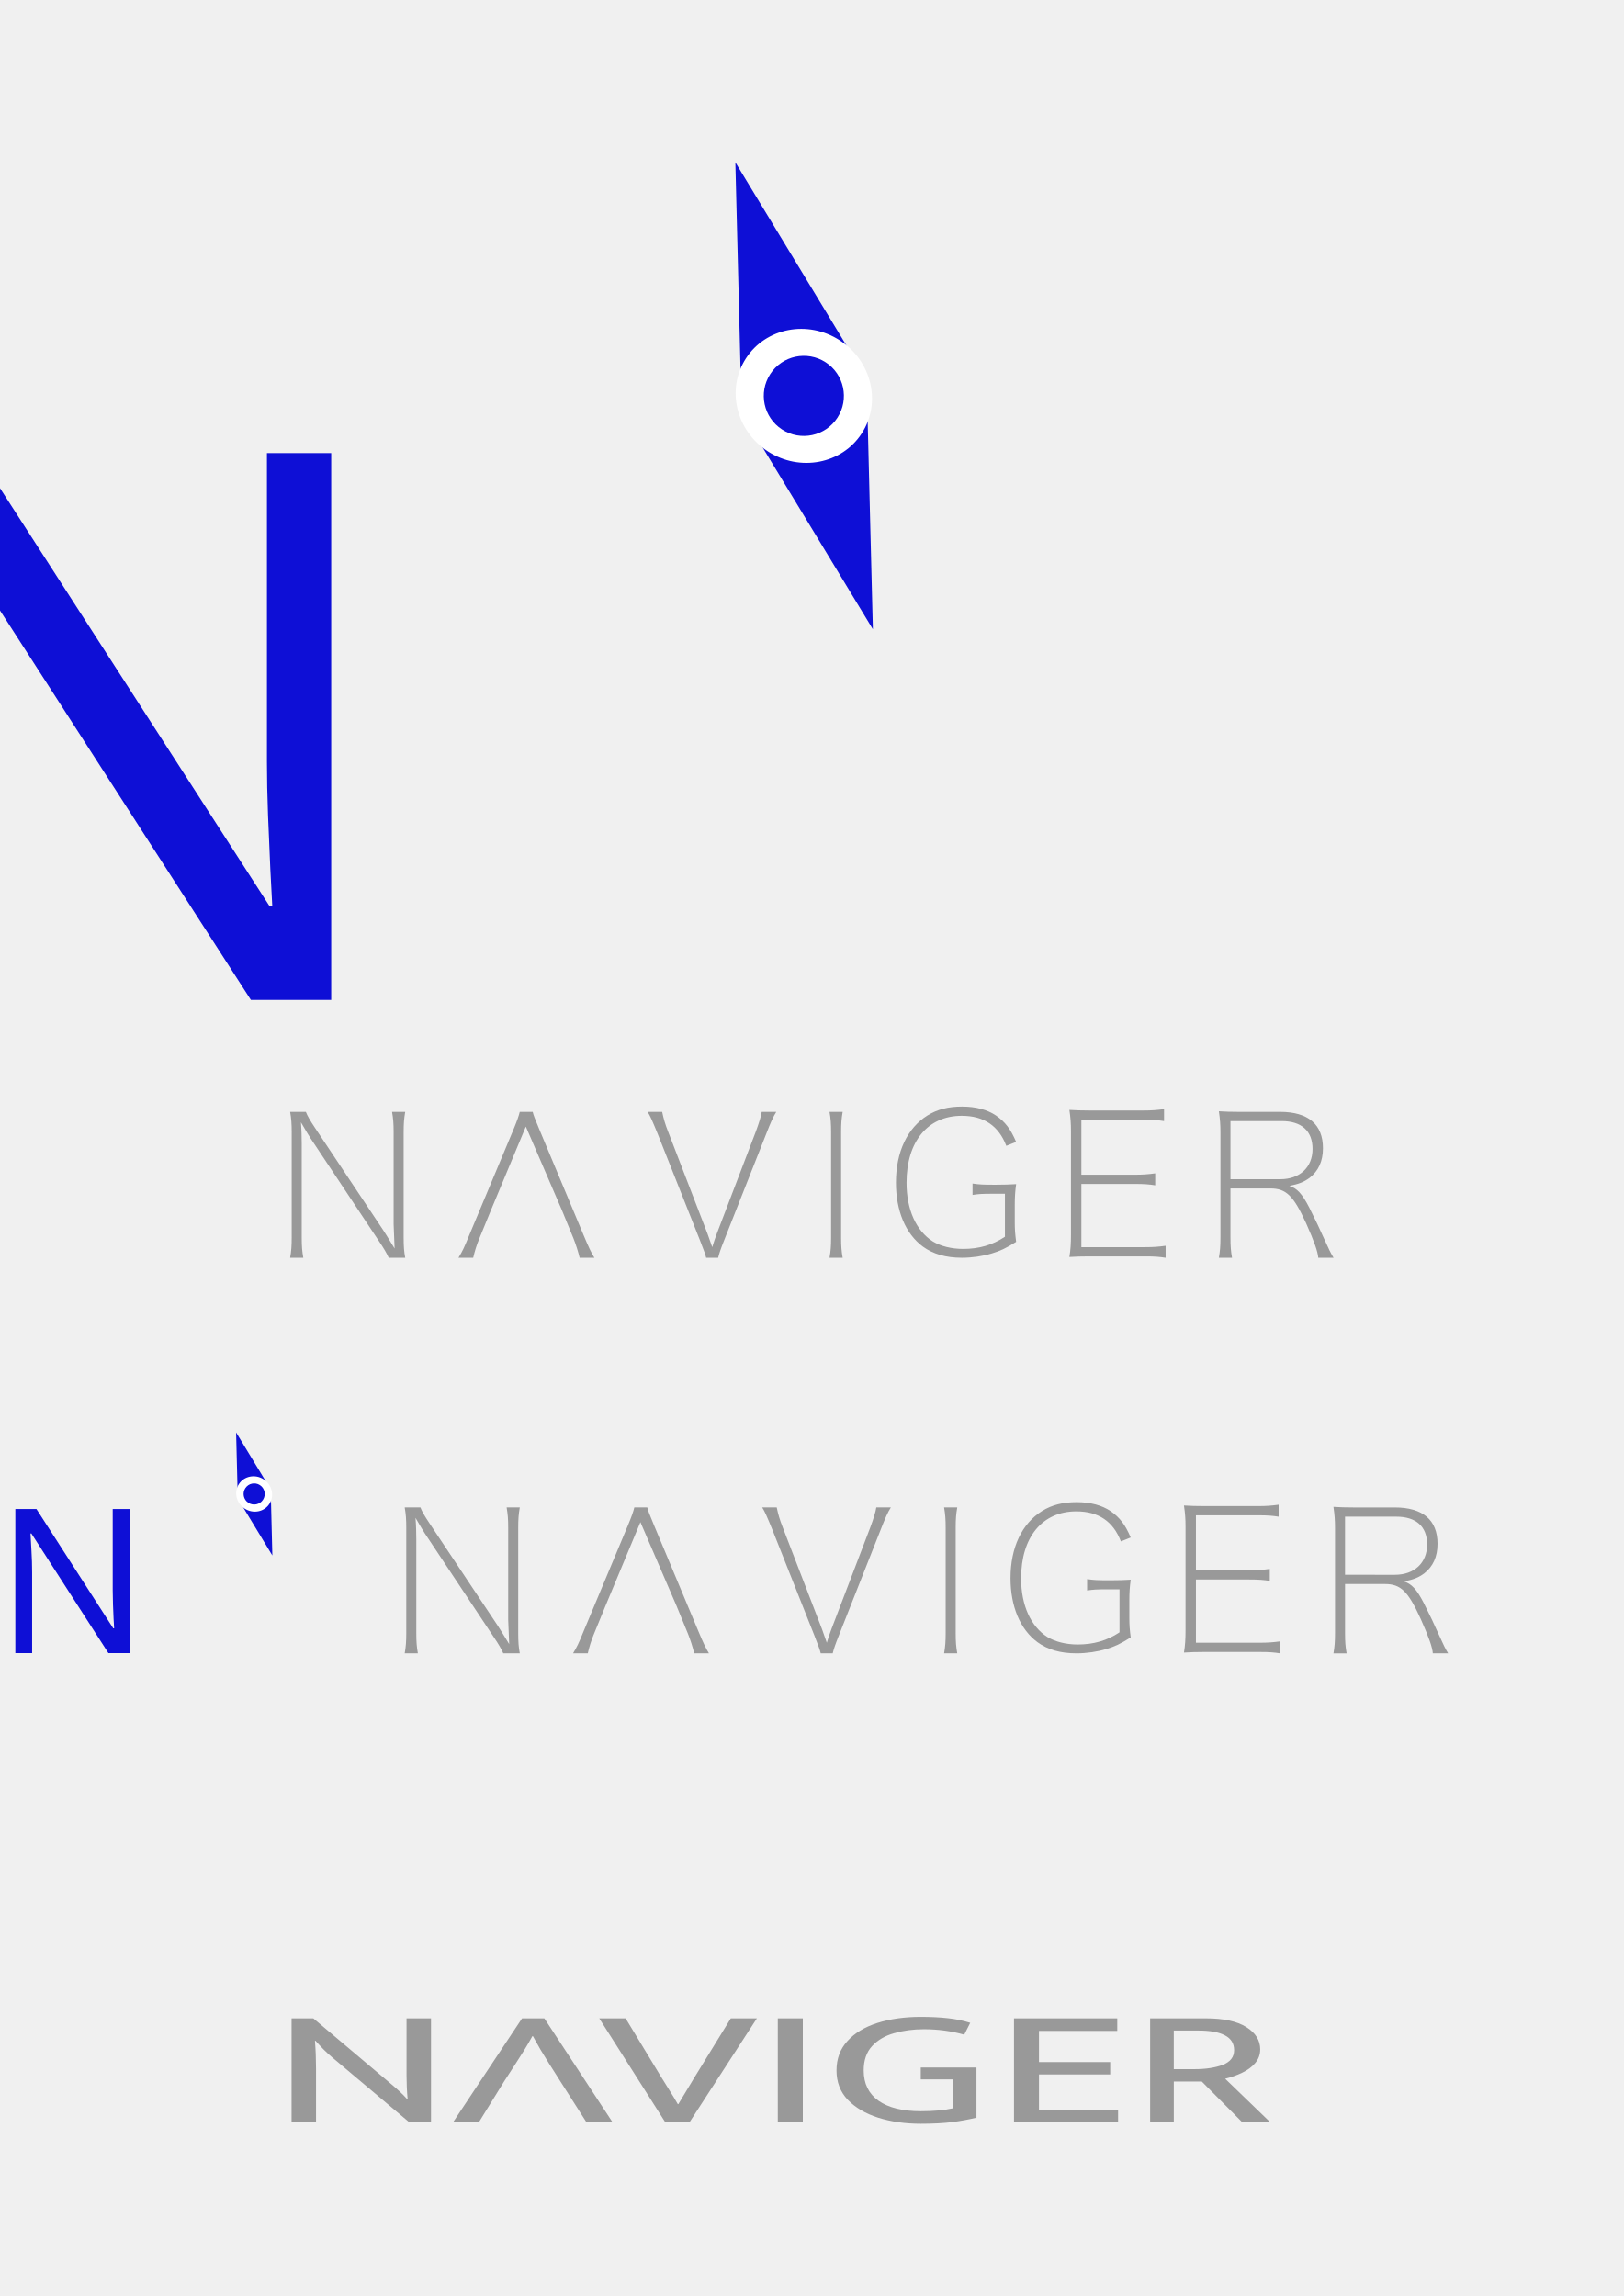
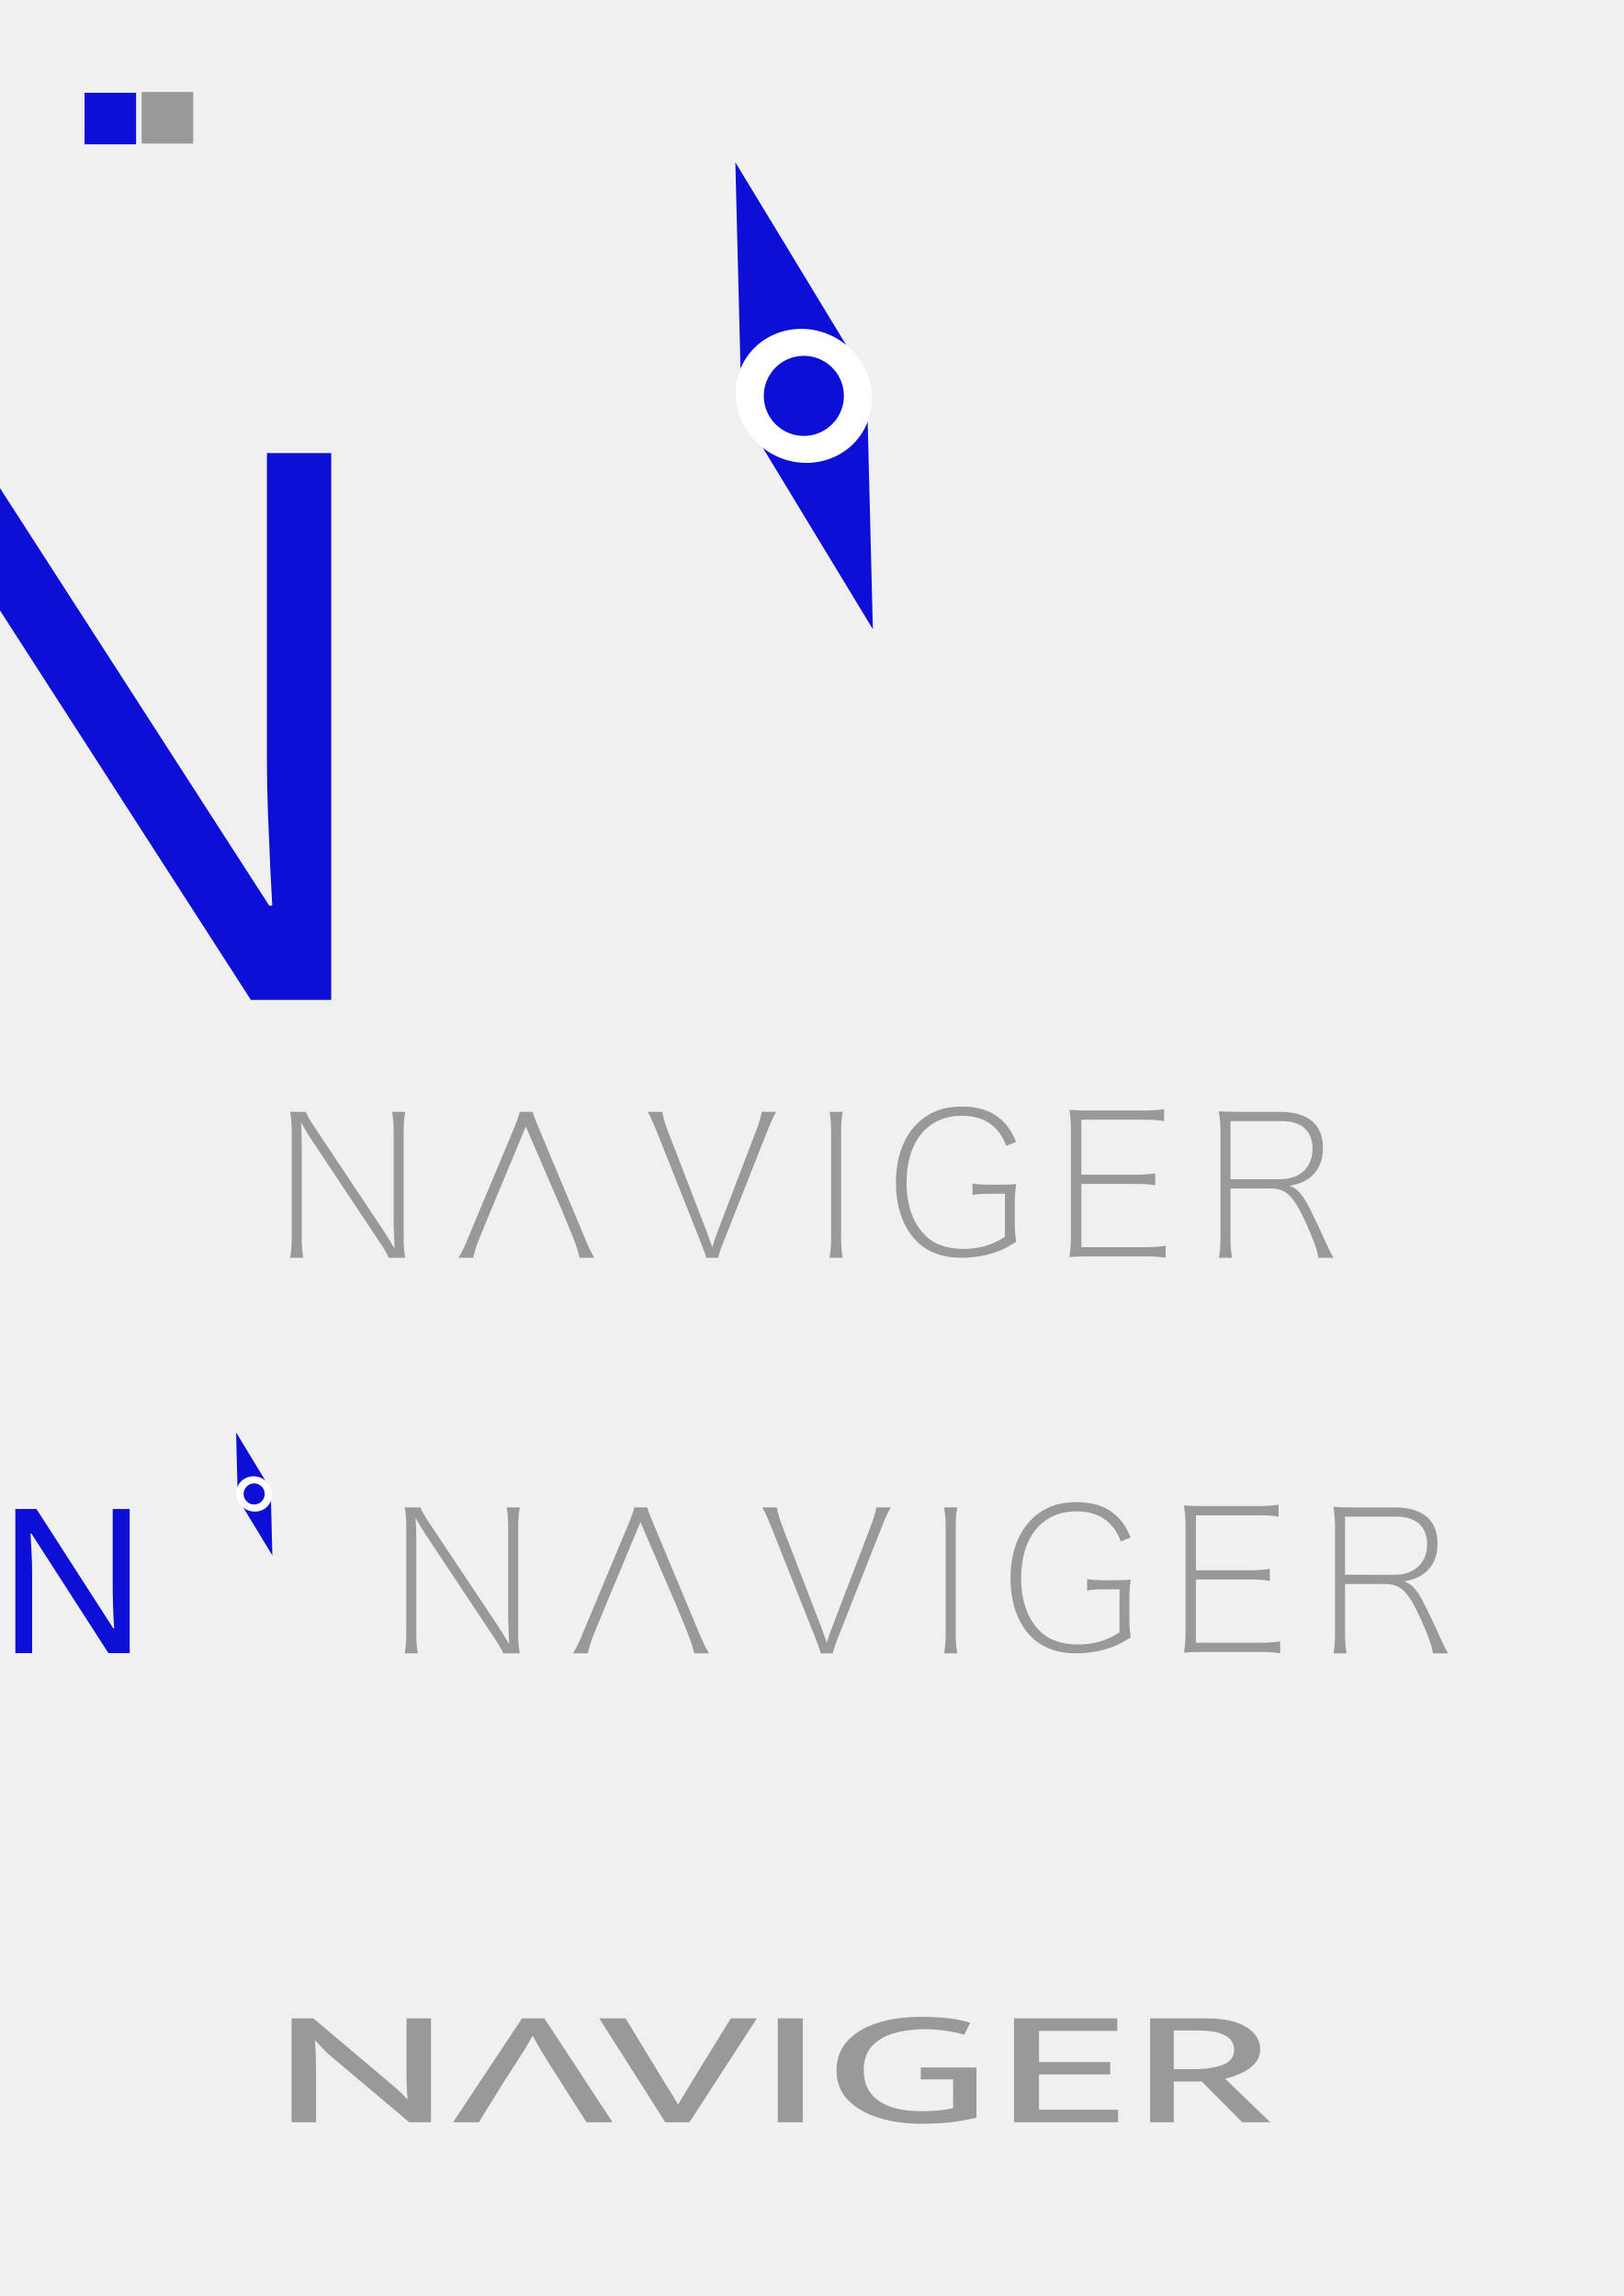
<svg xmlns="http://www.w3.org/2000/svg" width="210mm" height="297mm" viewBox="0 0 210 297" version="1.1" id="svg1">
  <defs id="defs1" />
  <g id="layer1">
    <g id="g12" transform="translate(9.159824,17.85586)">
      <path id="path11" style="font-weight:200;font-size:25.4px;line-height:1.5;font-family:'Hiragino Sans';-inkscape-font-specification:'Hiragino Sans, Ultra-Light';text-align:center;text-anchor:middle;white-space:pre;inline-size:194.115;fill:#999999;stroke:#2d91f5;stroke-width:0" d="m 178.134,196.01 c -0.356,-0.584 -0.61,-1.092 -1.143,-2.286 -0.635,-1.422 -1.219,-2.667 -2.007,-4.216 -0.914,-1.778 -1.575,-2.489 -2.565,-2.794 1.27,-0.254 1.88,-0.508 2.616,-1.041 1.143,-0.889 1.727,-2.159 1.727,-3.835 0,-3.073 -1.905,-4.699 -5.537,-4.699 h -5.359 c -1.041,0 -1.702,-0.025 -2.565,-0.076 0.152,1.016 0.203,1.778 0.203,2.718 v 13.589 c 0,1.118 -0.051,1.778 -0.203,2.642 h 1.702 c -0.152,-0.864 -0.203,-1.473 -0.203,-2.642 v -6.325 h 5.156 c 2.057,0 2.997,0.94 4.623,4.496 1.067,2.388 1.524,3.708 1.575,4.47 z m -13.335,-10.16 v -7.518 h 6.629 c 2.565,0 3.988,1.27 3.988,3.607 0,2.362 -1.651,3.912 -4.166,3.912 z" />
      <path style="font-weight:200;font-size:25.4px;line-height:1.5;font-family:'Hiragino Sans';-inkscape-font-specification:'Hiragino Sans, Ultra-Light';text-align:center;text-anchor:middle;white-space:pre;inline-size:194.115;fill:#999999;stroke:#2d91f5;stroke-width:0" d="m 156.413,194.461 c -0.94,0.127 -1.6,0.178 -2.642,0.178 h -8.255 v -8.179 h 6.909 c 1.219,0 1.829,0.051 2.642,0.178 v -1.549 c -0.94,0.127 -1.6,0.178 -2.642,0.178 h -6.909 v -7.112 h 8.052 c 1.219,0 1.829,0.051 2.642,0.178 v -1.549 c -0.94,0.127 -1.6,0.178 -2.642,0.178 h -7.036 c -1.041,0 -1.702,-0.025 -2.565,-0.076 0.152,1.016 0.203,1.778 0.203,2.718 v 13.437 c 0,1.143 -0.051,1.93 -0.203,2.87 0.838,-0.051 1.524,-0.076 2.565,-0.076 h 7.239 c 1.245,0 1.829,0.051 2.642,0.178 z" id="path10" />
      <path style="font-weight:200;font-size:25.4px;line-height:1.5;font-family:'Hiragino Sans';-inkscape-font-specification:'Hiragino Sans, Ultra-Light';text-align:center;text-anchor:middle;white-space:pre;inline-size:194.115;fill:#999999;stroke:#2d91f5;stroke-width:0" d="m 135.631,187.73 v 5.563 c -1.6,1.067 -3.353,1.575 -5.41,1.575 -1.499,0 -2.896,-0.356 -3.912,-0.965 -2.159,-1.372 -3.404,-4.115 -3.404,-7.595 0,-5.334 2.743,-8.661 7.137,-8.661 2.87,0 4.775,1.295 5.766,3.886 l 1.27,-0.508 c -0.711,-1.676 -1.422,-2.591 -2.591,-3.404 -1.118,-0.762 -2.616,-1.168 -4.394,-1.168 -1.778,0 -3.2,0.356 -4.47,1.143 -2.616,1.626 -4.089,4.724 -4.089,8.687 0,3.658 1.245,6.629 3.48,8.28 1.321,0.965 2.972,1.448 5.055,1.448 1.295,0 2.692,-0.203 3.861,-0.559 1.118,-0.33 1.803,-0.66 3.15,-1.499 -0.127,-0.991 -0.178,-1.549 -0.178,-2.591 v -2.159 c 0,-1.092 0.051,-1.803 0.178,-2.718 -0.889,0.051 -1.524,0.076 -2.54,0.076 h -0.457 c -1.245,0 -1.803,-0.025 -2.642,-0.152 v 1.473 c 0.787,-0.127 1.245,-0.152 2.642,-0.152 z" id="path9" />
      <path style="font-weight:200;font-size:25.4px;line-height:1.5;font-family:'Hiragino Sans';-inkscape-font-specification:'Hiragino Sans, Ultra-Light';text-align:center;text-anchor:middle;white-space:pre;inline-size:194.115;fill:#999999;stroke:#2d91f5;stroke-width:0" d="m 112.944,177.138 c 0.152,0.864 0.203,1.549 0.203,2.642 v 13.589 c 0,1.118 -0.051,1.778 -0.203,2.642 h 1.702 c -0.152,-0.864 -0.203,-1.473 -0.203,-2.642 v -13.589 c 0,-1.143 0.051,-1.778 0.203,-2.642 z" id="path8" />
      <path style="font-weight:200;font-size:25.4px;line-height:1.5;font-family:'Hiragino Sans';-inkscape-font-specification:'Hiragino Sans, Ultra-Light';text-align:center;text-anchor:middle;white-space:pre;inline-size:194.115;fill:#999999;stroke:#2d91f5;stroke-width:0" d="m 92.061,179.678 c -0.381,-0.965 -0.584,-1.676 -0.762,-2.54 h -1.88 c 0.33,0.508 0.66,1.27 1.321,2.896 l 5.436,13.691 c 0.584,1.499 0.686,1.778 0.813,2.286 h 1.549 c 0.127,-0.533 0.33,-1.143 0.787,-2.286 l 5.41,-13.691 c 0.635,-1.626 0.914,-2.235 1.321,-2.896 h -1.88 c -0.076,0.533 -0.356,1.448 -0.762,2.54 l -5.055,13.233 c -0.203,0.533 -0.356,0.991 -0.584,1.727 -0.152,-0.457 -0.533,-1.524 -0.61,-1.727 z" id="path7" />
      <path style="font-weight:200;font-size:25.4px;line-height:1.5;font-family:'Hiragino Sans';-inkscape-font-specification:'Hiragino Sans, Ultra-Light';text-align:center;text-anchor:middle;white-space:pre;inline-size:194.115;fill:#999999;stroke:#2d91f5;stroke-width:0" d="m 78.366,189.939 1.448,3.531 c 0.305,0.762 0.61,1.702 0.813,2.54 h 1.905 c -0.406,-0.66 -0.737,-1.346 -1.372,-2.87 l -5.74,-13.716 c -0.635,-1.524 -0.762,-1.854 -0.864,-2.286 h -1.676 c -0.127,0.533 -0.33,1.118 -0.813,2.286 l -5.74,13.716 c -0.686,1.676 -0.838,1.981 -1.372,2.87 h 1.905 c 0.178,-0.787 0.457,-1.702 0.813,-2.54 l 1.448,-3.531 4.546,-10.899 z" id="path5" />
      <path style="font-weight:200;font-size:25.4px;line-height:1.5;font-family:'Hiragino Sans';-inkscape-font-specification:'Hiragino Sans, Ultra-Light';text-align:center;text-anchor:middle;white-space:pre;inline-size:194.115;fill:#999999;stroke:#2d91f5;stroke-width:0" d="m 46.409,179.221 c -0.711,-1.067 -0.965,-1.524 -1.194,-2.083 h -2.032 c 0.152,0.864 0.203,1.549 0.203,2.642 v 13.589 c 0,1.118 -0.051,1.778 -0.203,2.642 h 1.702 c -0.152,-0.864 -0.203,-1.473 -0.203,-2.642 v -12.116 c 0,-0.787 -0.025,-1.829 -0.102,-2.769 0.66,1.143 0.991,1.676 1.219,2.032 l 8.915,13.411 c 0.635,0.94 0.94,1.473 1.219,2.083 h 2.134 c -0.152,-0.813 -0.203,-1.448 -0.203,-2.642 v -13.589 c 0,-1.143 0.051,-1.778 0.203,-2.642 h -1.702 c 0.152,0.889 0.203,1.499 0.203,2.642 v 11.887 c 0,0.178 0.051,1.245 0.127,3.15 -0.991,-1.626 -1.295,-2.108 -1.499,-2.413 z" id="text4" />
    </g>
    <g id="g12-5" transform="translate(-5.658487,-33.31246)">
      <path id="path11-8" style="font-weight:200;font-size:25.4px;line-height:1.5;font-family:'Hiragino Sans';-inkscape-font-specification:'Hiragino Sans, Ultra-Light';text-align:center;text-anchor:middle;white-space:pre;inline-size:194.115;fill:#999999;stroke:#2d91f5;stroke-width:0" d="m 178.134,196.01 c -0.356,-0.584 -0.61,-1.092 -1.143,-2.286 -0.635,-1.422 -1.219,-2.667 -2.007,-4.216 -0.914,-1.778 -1.575,-2.489 -2.565,-2.794 1.27,-0.254 1.88,-0.508 2.616,-1.041 1.143,-0.889 1.727,-2.159 1.727,-3.835 0,-3.073 -1.905,-4.699 -5.537,-4.699 h -5.359 c -1.041,0 -1.702,-0.025 -2.565,-0.076 0.152,1.016 0.203,1.778 0.203,2.718 v 13.589 c 0,1.118 -0.051,1.778 -0.203,2.642 h 1.702 c -0.152,-0.864 -0.203,-1.473 -0.203,-2.642 v -6.325 h 5.156 c 2.057,0 2.997,0.94 4.623,4.496 1.067,2.388 1.524,3.708 1.575,4.47 z m -13.335,-10.16 v -7.518 h 6.629 c 2.565,0 3.988,1.27 3.988,3.607 0,2.362 -1.651,3.912 -4.166,3.912 z" />
      <path style="font-weight:200;font-size:25.4px;line-height:1.5;font-family:'Hiragino Sans';-inkscape-font-specification:'Hiragino Sans, Ultra-Light';text-align:center;text-anchor:middle;white-space:pre;inline-size:194.115;fill:#999999;stroke:#2d91f5;stroke-width:0" d="m 156.413,194.461 c -0.94,0.127 -1.6,0.178 -2.642,0.178 h -8.255 v -8.179 h 6.909 c 1.219,0 1.829,0.051 2.642,0.178 v -1.549 c -0.94,0.127 -1.6,0.178 -2.642,0.178 h -6.909 v -7.112 h 8.052 c 1.219,0 1.829,0.051 2.642,0.178 v -1.549 c -0.94,0.127 -1.6,0.178 -2.642,0.178 h -7.036 c -1.041,0 -1.702,-0.025 -2.565,-0.076 0.152,1.016 0.203,1.778 0.203,2.718 v 13.437 c 0,1.143 -0.051,1.93 -0.203,2.87 0.838,-0.051 1.524,-0.076 2.565,-0.076 h 7.239 c 1.245,0 1.829,0.051 2.642,0.178 z" id="path10-4" />
      <path style="font-weight:200;font-size:25.4px;line-height:1.5;font-family:'Hiragino Sans';-inkscape-font-specification:'Hiragino Sans, Ultra-Light';text-align:center;text-anchor:middle;white-space:pre;inline-size:194.115;fill:#999999;stroke:#2d91f5;stroke-width:0" d="m 135.631,187.73 v 5.563 c -1.6,1.067 -3.353,1.575 -5.41,1.575 -1.499,0 -2.896,-0.356 -3.912,-0.965 -2.159,-1.372 -3.404,-4.115 -3.404,-7.595 0,-5.334 2.743,-8.661 7.137,-8.661 2.87,0 4.775,1.295 5.766,3.886 l 1.27,-0.508 c -0.711,-1.676 -1.422,-2.591 -2.591,-3.404 -1.118,-0.762 -2.616,-1.168 -4.394,-1.168 -1.778,0 -3.2,0.356 -4.47,1.143 -2.616,1.626 -4.089,4.724 -4.089,8.687 0,3.658 1.245,6.629 3.48,8.28 1.321,0.965 2.972,1.448 5.055,1.448 1.295,0 2.692,-0.203 3.861,-0.559 1.118,-0.33 1.803,-0.66 3.15,-1.499 -0.127,-0.991 -0.178,-1.549 -0.178,-2.591 v -2.159 c 0,-1.092 0.051,-1.803 0.178,-2.718 -0.889,0.051 -1.524,0.076 -2.54,0.076 h -0.457 c -1.245,0 -1.803,-0.025 -2.642,-0.152 v 1.473 c 0.787,-0.127 1.245,-0.152 2.642,-0.152 z" id="path9-5" />
      <path style="font-weight:200;font-size:25.4px;line-height:1.5;font-family:'Hiragino Sans';-inkscape-font-specification:'Hiragino Sans, Ultra-Light';text-align:center;text-anchor:middle;white-space:pre;inline-size:194.115;fill:#999999;stroke:#2d91f5;stroke-width:0" d="m 112.944,177.138 c 0.152,0.864 0.203,1.549 0.203,2.642 v 13.589 c 0,1.118 -0.051,1.778 -0.203,2.642 h 1.702 c -0.152,-0.864 -0.203,-1.473 -0.203,-2.642 v -13.589 c 0,-1.143 0.051,-1.778 0.203,-2.642 z" id="path8-1" />
      <path style="font-weight:200;font-size:25.4px;line-height:1.5;font-family:'Hiragino Sans';-inkscape-font-specification:'Hiragino Sans, Ultra-Light';text-align:center;text-anchor:middle;white-space:pre;inline-size:194.115;fill:#999999;stroke:#2d91f5;stroke-width:0" d="m 92.061,179.678 c -0.381,-0.965 -0.584,-1.676 -0.762,-2.54 h -1.88 c 0.33,0.508 0.66,1.27 1.321,2.896 l 5.436,13.691 c 0.584,1.499 0.686,1.778 0.813,2.286 h 1.549 c 0.127,-0.533 0.33,-1.143 0.787,-2.286 l 5.41,-13.691 c 0.635,-1.626 0.914,-2.235 1.321,-2.896 h -1.88 c -0.076,0.533 -0.356,1.448 -0.762,2.54 l -5.055,13.233 c -0.203,0.533 -0.356,0.991 -0.584,1.727 -0.152,-0.457 -0.533,-1.524 -0.61,-1.727 z" id="path7-1" />
      <path style="font-weight:200;font-size:25.4px;line-height:1.5;font-family:'Hiragino Sans';-inkscape-font-specification:'Hiragino Sans, Ultra-Light';text-align:center;text-anchor:middle;white-space:pre;inline-size:194.115;fill:#999999;stroke:#2d91f5;stroke-width:0" d="m 78.366,189.939 1.448,3.531 c 0.305,0.762 0.61,1.702 0.813,2.54 h 1.905 c -0.406,-0.66 -0.737,-1.346 -1.372,-2.87 l -5.74,-13.716 c -0.635,-1.524 -0.762,-1.854 -0.864,-2.286 h -1.676 c -0.127,0.533 -0.33,1.118 -0.813,2.286 l -5.74,13.716 c -0.686,1.676 -0.838,1.981 -1.372,2.87 h 1.905 c 0.178,-0.787 0.457,-1.702 0.813,-2.54 l 1.448,-3.531 4.546,-10.899 z" id="path5-0" />
      <path style="font-weight:200;font-size:25.4px;line-height:1.5;font-family:'Hiragino Sans';-inkscape-font-specification:'Hiragino Sans, Ultra-Light';text-align:center;text-anchor:middle;white-space:pre;inline-size:194.115;fill:#999999;stroke:#2d91f5;stroke-width:0" d="m 46.409,179.221 c -0.711,-1.067 -0.965,-1.524 -1.194,-2.083 h -2.032 c 0.152,0.864 0.203,1.549 0.203,2.642 v 13.589 c 0,1.118 -0.051,1.778 -0.203,2.642 h 1.702 c -0.152,-0.864 -0.203,-1.473 -0.203,-2.642 v -12.116 c 0,-0.787 -0.025,-1.829 -0.102,-2.769 0.66,1.143 0.991,1.676 1.219,2.032 l 8.915,13.411 c 0.635,0.94 0.94,1.473 1.219,2.083 h 2.134 c -0.152,-0.813 -0.203,-1.448 -0.203,-2.642 v -13.589 c 0,-1.143 0.051,-1.778 0.203,-2.642 h -1.702 c 0.152,0.889 0.203,1.499 0.203,2.642 v 11.887 c 0,0.178 0.051,1.245 0.127,3.15 -0.991,-1.626 -1.295,-2.108 -1.499,-2.413 z" id="text4-4" />
    </g>
    <path style="font-size:35.15px;line-height:1.1;font-family:'Mukta Mahee';-inkscape-font-specification:'Mukta Mahee, Normal';font-variation-settings:'wght' 700;text-align:center;text-anchor:middle;fill:#999999;stroke:#2d91f5;stroke-width:0" d="m 37.711,274.526 v -13.444 h 2.812 l 10.088,8.514 c 0.375,0.313 0.738,0.633 1.09,0.96 0.352,0.327 0.668,0.647 0.949,0.96 h 0.07 c -0.047,-0.498 -0.082,-0.996 -0.105,-1.494 -0.023,-0.498 -0.035,-0.996 -0.035,-1.494 v -7.448 h 3.164 v 13.444 h -2.812 l -9.983,-8.408 c -0.352,-0.299 -0.715,-0.633 -1.09,-1.003 -0.375,-0.384 -0.726,-0.761 -1.055,-1.131 h -0.07 c 0.047,0.598 0.082,1.195 0.105,1.793 0.023,0.598 0.035,1.195 0.035,1.793 v 6.957 z m 34.764,-5.292 -1.476,-2.326 c -0.375,-0.612 -0.738,-1.202 -1.09,-1.771 -0.328,-0.569 -0.656,-1.152 -0.984,-1.75 h -0.07 c -0.328,0.598 -0.668,1.181 -1.019,1.75 -0.352,0.555 -0.726,1.145 -1.125,1.771 l -1.513,2.337 -3.267,5.281 h -3.339 l 8.928,-13.444 h 2.882 l 8.823,13.444 h -3.374 m 10.194,0 -8.542,-13.444 h 3.41 l 4.605,7.597 c 0.328,0.526 0.691,1.11 1.09,1.75 0.398,0.626 0.75,1.209 1.055,1.75 h 0.07 l 1.055,-1.75 c 0.352,-0.583 0.703,-1.167 1.055,-1.75 l 4.675,-7.597 h 3.374 l -8.717,13.444 z m 14.552,0 v -13.444 h 3.234 v 13.444 z m 18.489,0.192 c -2.015,0 -3.855,-0.263 -5.519,-0.79 -1.64,-0.526 -2.953,-1.302 -3.937,-2.326 -0.961,-1.024 -1.441,-2.283 -1.441,-3.777 0,-1.508 0.469,-2.774 1.406,-3.798 0.937,-1.039 2.226,-1.821 3.867,-2.347 1.664,-0.526 3.538,-0.79 5.624,-0.79 1.289,0 2.449,0.057 3.48,0.171 1.055,0.114 2.027,0.313 2.917,0.598 l -0.773,1.536 c -1.64,-0.469 -3.386,-0.704 -5.237,-0.704 -1.359,0 -2.636,0.171 -3.831,0.512 -1.172,0.327 -2.121,0.882 -2.847,1.664 -0.726,0.782 -1.09,1.835 -1.09,3.158 0,1.707 0.644,3.016 1.933,3.926 1.289,0.896 3.105,1.344 5.448,1.344 1.687,0 3.082,-0.128 4.183,-0.384 V 268.978 h -4.183 v -1.536 h 7.206 v 6.487 c -0.937,0.228 -1.98,0.42 -3.128,0.576 -1.148,0.142 -2.507,0.213 -4.077,0.213 z m 12.057,-0.192 v -13.444 h 13.357 v 1.622 h -10.123 v 4.033 h 9.209 v 1.6 h -9.209 v 4.567 h 10.229 v 1.622 z m 17.61,0 v -13.444 h 7.206 c 2.296,0 4.042,0.377 5.237,1.131 1.195,0.754 1.793,1.714 1.793,2.881 0,0.683 -0.223,1.28 -0.668,1.793 -0.422,0.498 -0.984,0.91 -1.687,1.238 -0.68,0.327 -1.406,0.583 -2.179,0.768 l 5.835,5.634 h -3.62 l -5.237,-5.271 h -3.62 v 5.271 z m 3.058,-6.871 h 2.671 c 1.453,0 2.671,-0.185 3.656,-0.555 0.984,-0.384 1.476,-1.017 1.476,-1.899 0,-0.868 -0.398,-1.508 -1.195,-1.921 -0.773,-0.413 -1.91,-0.619 -3.41,-0.619 h -3.199 z" id="text2" aria-label="NAVIGER" />
    <g id="g14" transform="translate(6.05974)">
      <text xml:space="preserve" style="font-style:normal;font-variant:normal;font-weight:normal;font-stretch:normal;font-size:99.06px;line-height:1.1;font-family:'Arial Black';-inkscape-font-specification:'Arial Black, @wght=700';font-variant-ligatures:normal;font-variant-caps:normal;font-variant-numeric:normal;font-variant-east-asian:normal;font-variation-settings:'wght' 700;text-align:center;writing-mode:lr-tb;direction:ltr;text-anchor:middle;fill:#fffeff;stroke:#2d91f5;stroke-width:0" x="98.892" y="129.34" id="text1">
        <tspan id="tspan1" style="font-style:normal;font-variant:normal;font-weight:normal;font-stretch:normal;font-size:99.06px;font-family:'Arial Black';-inkscape-font-specification:'Arial Black, @wght=700';font-variant-ligatures:normal;font-variant-caps:normal;font-variant-numeric:normal;font-variant-east-asian:normal;font-variation-settings:'wght' 700;fill:#0e0fd6;fill-opacity:1;stroke-width:0" x="98.892" y="129.34">N</tspan>
      </text>
      <g id="g4" transform="rotate(-57.05233,119.3113,84.93447)">
        <path style="fill:#0e0fd6;fill-opacity:1;stroke:#2d91f5;stroke-width:0" d="M 115.494,72.538 142.342,54.169 129.625,43.335 Z" id="path4" />
        <path style="fill:#0e0fd6;fill-opacity:1;stroke:#2d91f5;stroke-width:0" d="M 156.507,24.762 129.659,43.131 142.376,53.965 Z" id="path4-7" />
        <ellipse style="fill:#ffffff;fill-opacity:1;stroke:#2d91f5;stroke-width:0" id="path3" cx="135.97" cy="48.627" rx="8.557" ry="8.924" />
        <circle style="fill:#0e0fd6;fill-opacity:1;stroke:#2d91f5;stroke-width:0" id="path2" cx="135.97" cy="48.627" r="5.181" />
      </g>
    </g>
    <g id="g13" transform="matrix(0.7893748,0,0,0.7893748,7.852726,40.80829)">
      <text xml:space="preserve" style="font-style:normal;font-variant:normal;font-weight:normal;font-stretch:normal;font-size:33.073px;line-height:1.1;font-family:'Arial Black';-inkscape-font-specification:'Arial Black, @wght=700';font-variant-ligatures:normal;font-variant-caps:normal;font-variant-numeric:normal;font-variant-east-asian:normal;font-variation-settings:'wght' 700;text-align:center;writing-mode:lr-tb;direction:ltr;text-anchor:middle;fill:#fffeff;stroke:#2d91f5;stroke-width:0" x="32.025" y="219.204" id="text1-2">
        <tspan id="tspan1-2" style="font-style:normal;font-variant:normal;font-weight:normal;font-stretch:normal;font-size:33.073px;font-family:'Arial Black';-inkscape-font-specification:'Arial Black, @wght=700';font-variant-ligatures:normal;font-variant-caps:normal;font-variant-numeric:normal;font-variant-east-asian:normal;font-variation-settings:'wght' 700;fill:#0e0fd6;fill-opacity:1;stroke-width:0" x="32.025" y="219.204">N</tspan>
      </text>
      <g id="g4-0" transform="matrix(0.1815818,-0.2801713,0.2801713,0.1815818,-6.618954,222.3832)">
        <path style="fill:#0e0fd6;fill-opacity:1;stroke:#2d91f5;stroke-width:0" d="M 115.494,72.538 142.342,54.169 129.625,43.335 Z" id="path4-1" />
        <path style="fill:#0e0fd6;fill-opacity:1;stroke:#2d91f5;stroke-width:0" d="M 156.507,24.762 129.659,43.131 142.376,53.965 Z" id="path4-7-5" />
        <ellipse style="fill:#ffffff;fill-opacity:1;stroke:#2d91f5;stroke-width:0" id="path3-0" cx="135.97" cy="48.627" rx="8.557" ry="8.924" />
        <circle style="fill:#0e0fd6;fill-opacity:1;stroke:#2d91f5;stroke-width:0" id="path2-5" cx="135.97" cy="48.627" r="5.181" />
      </g>
    </g>
+     <rect style="fill:#0e0fd6;fill-opacity:1;stroke:#2d91f5;stroke-width:0;stroke-dasharray:none" id="rect14" width="6.668" height="6.668" x="10.935" y="12.002" />
+     <rect style="fill:#999999;fill-opacity:1;stroke:#2d91f5;stroke-width:0;stroke-dasharray:none" id="rect14-8" width="6.668" height="6.668" x="18.318" y="11.898" />
  </g>
</svg>
